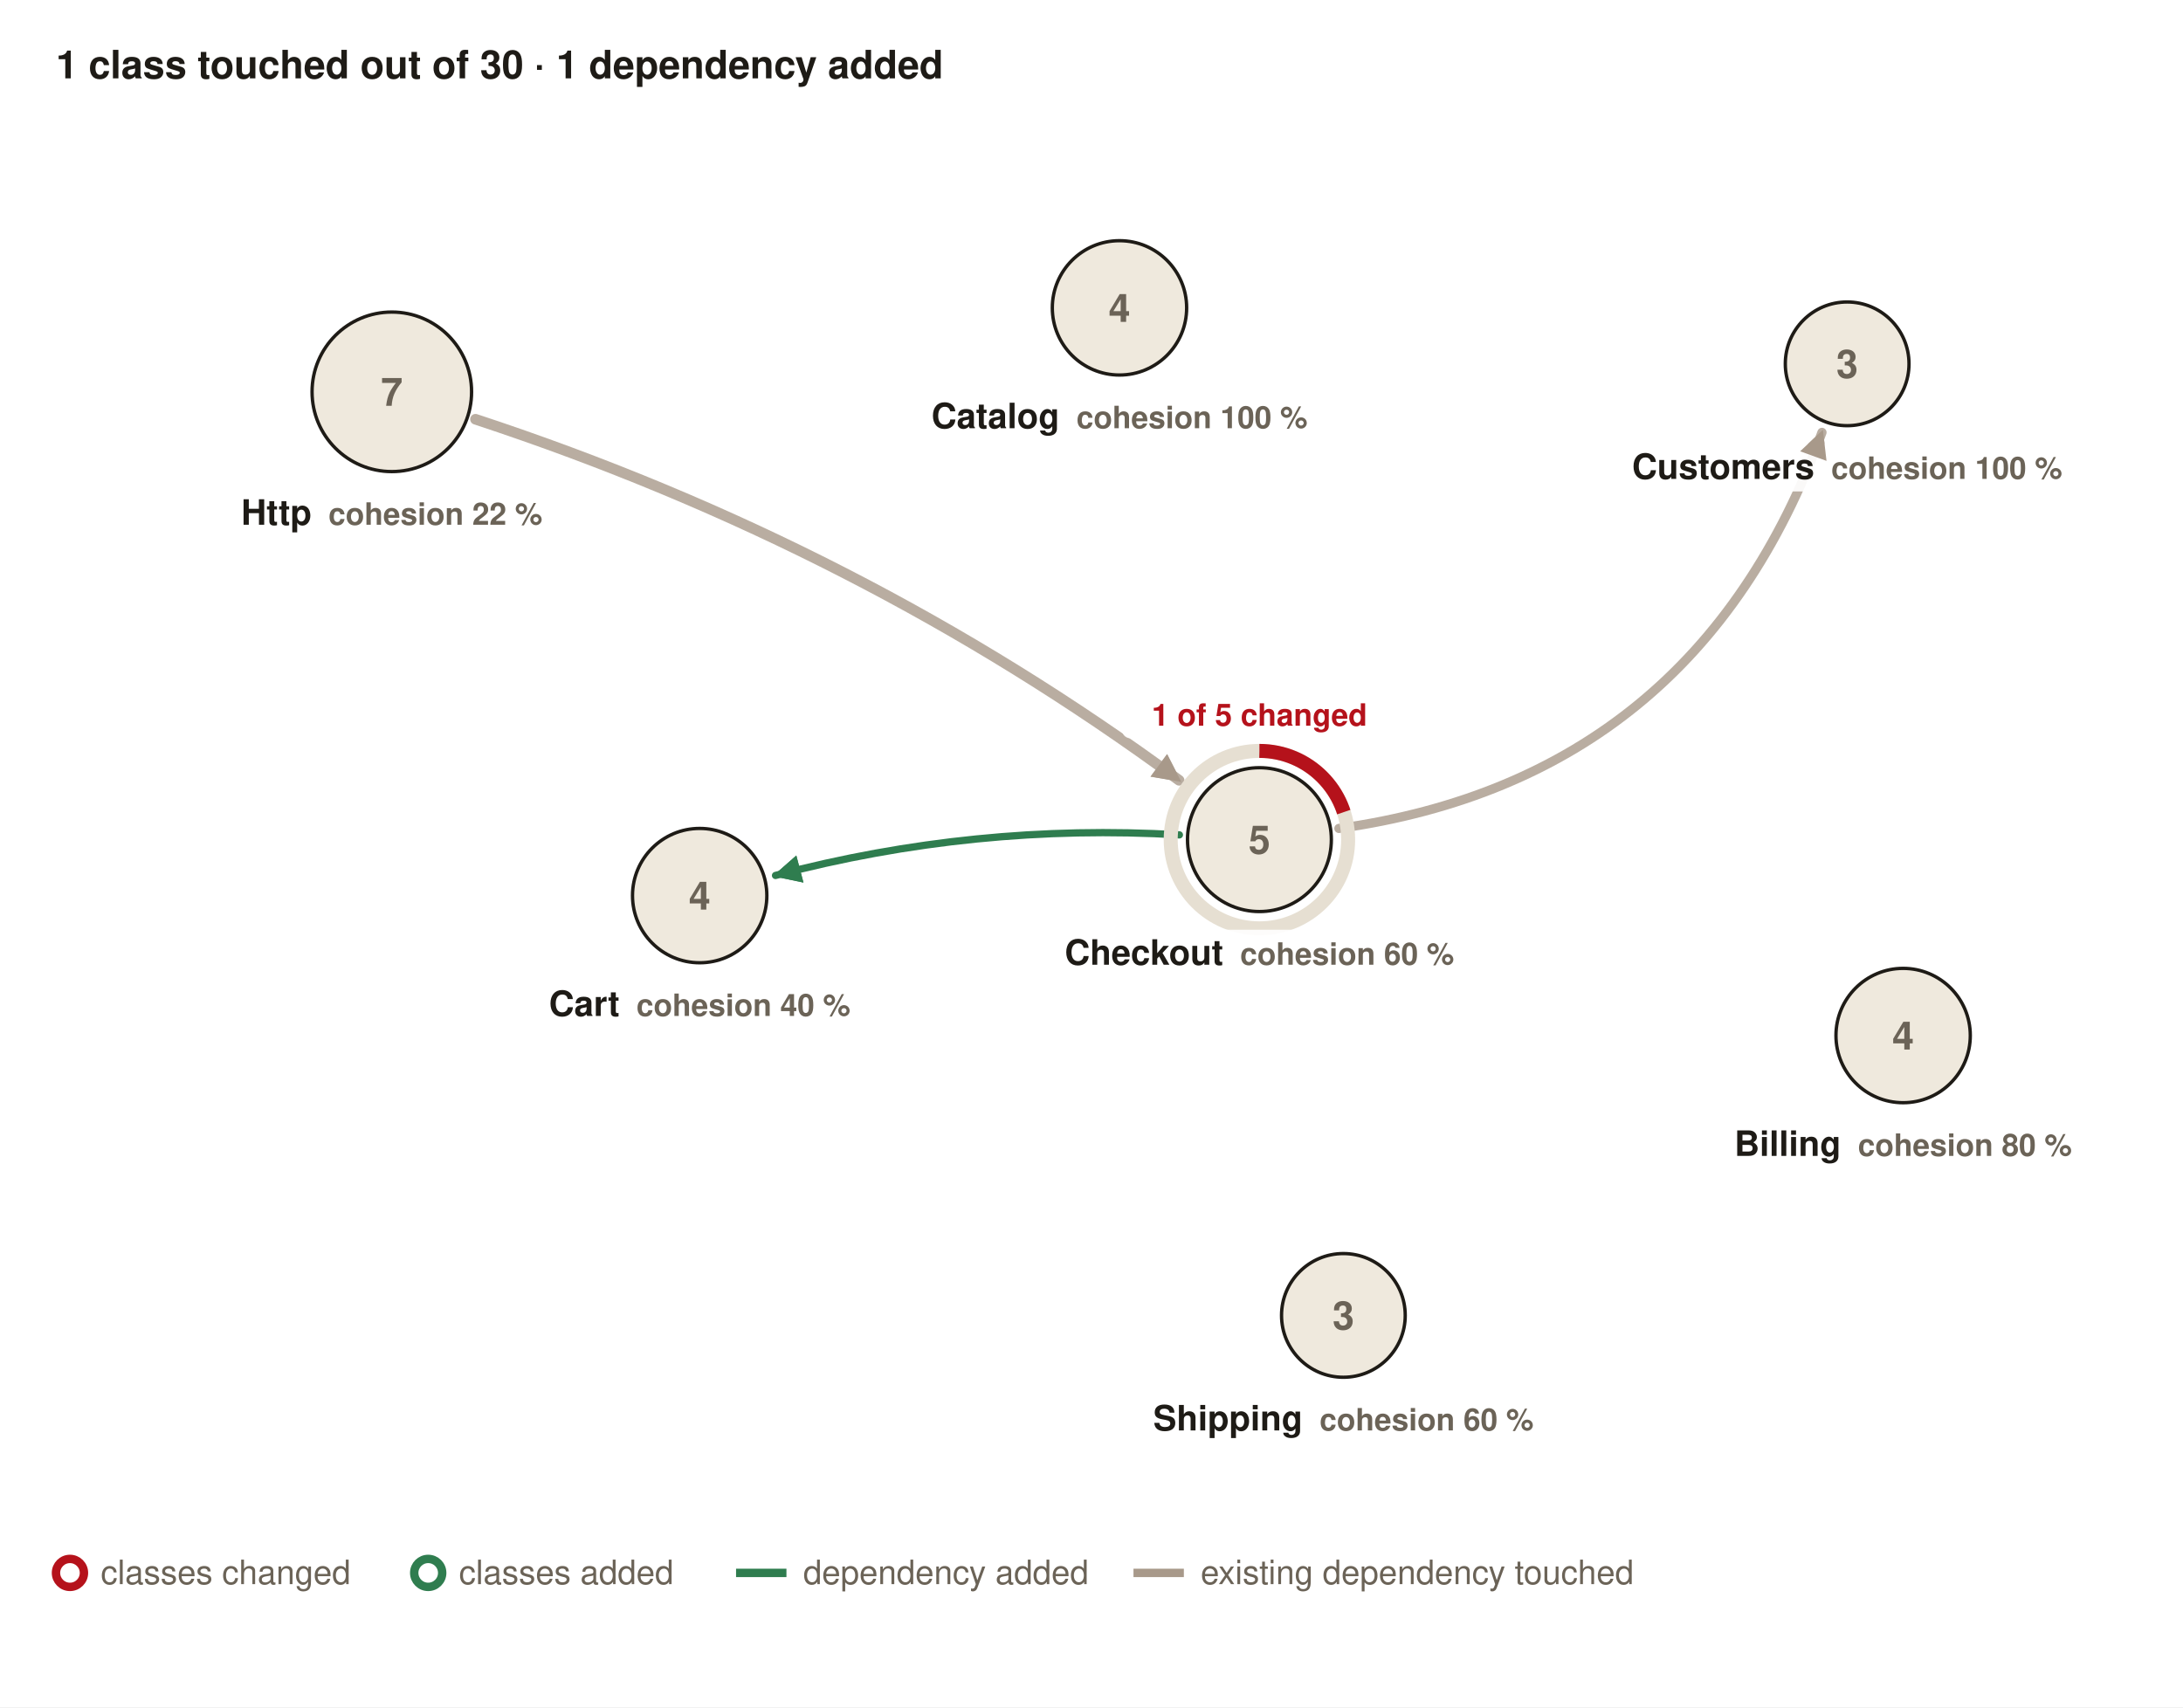
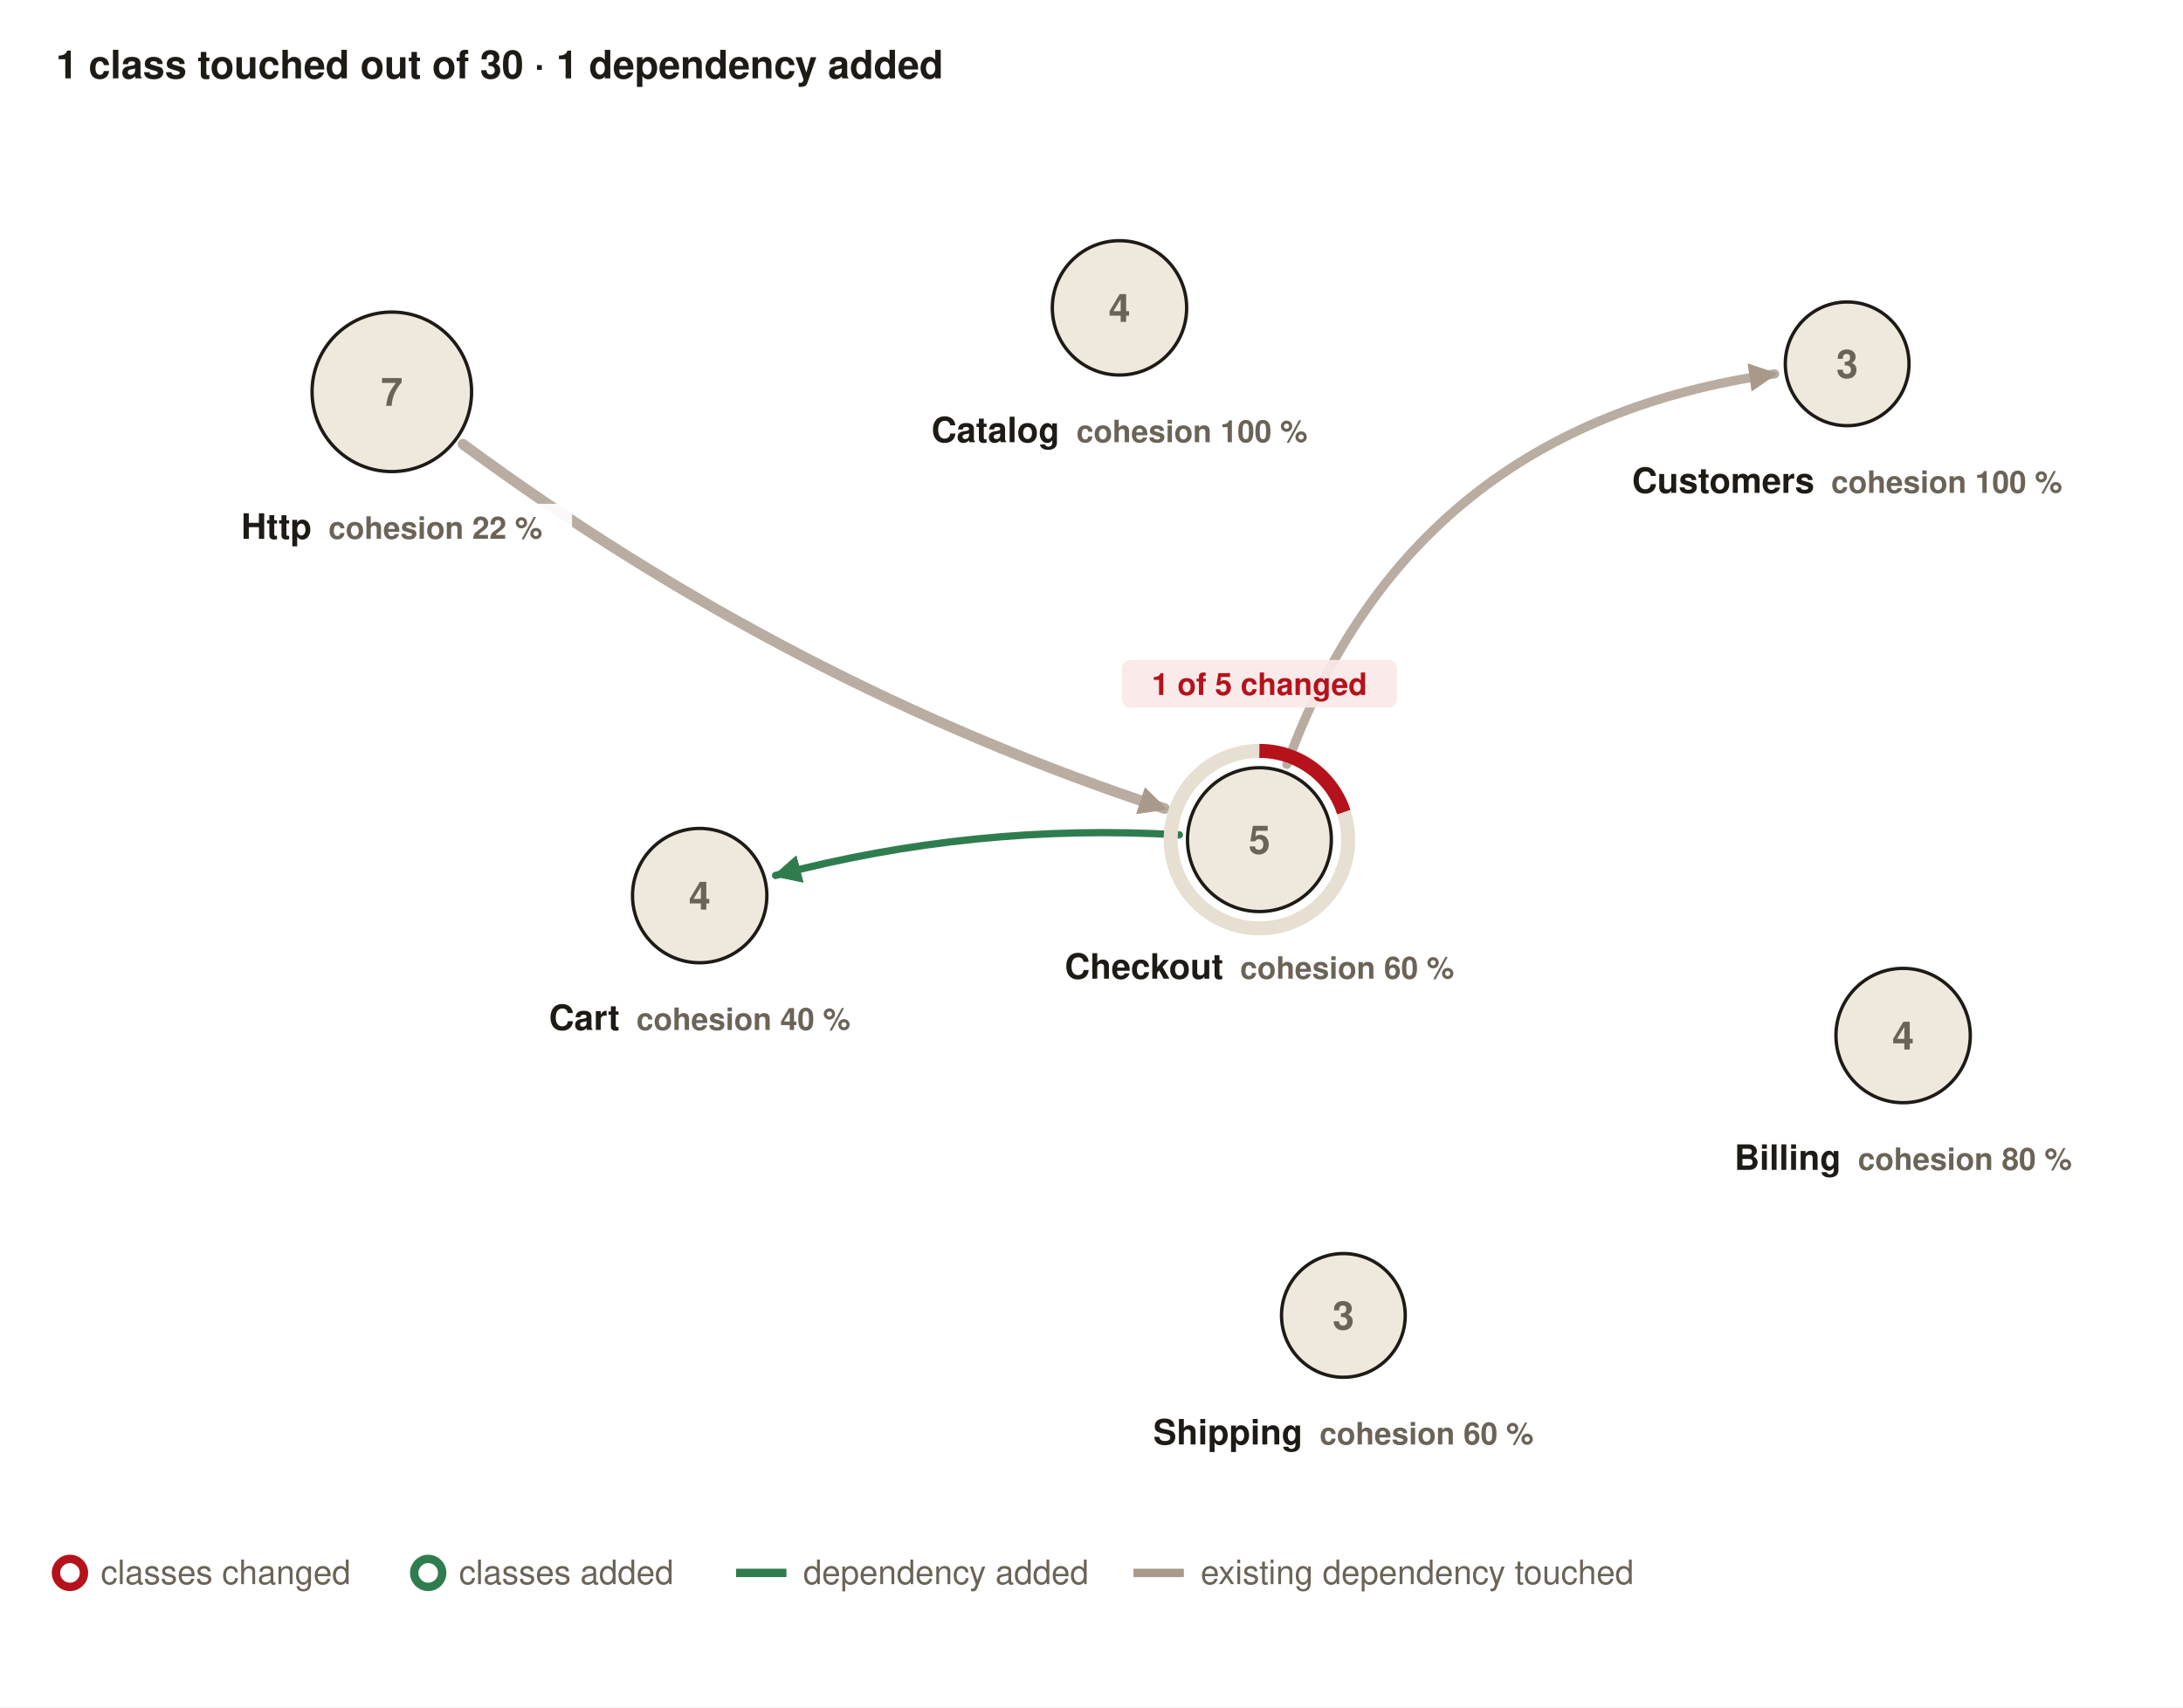
<svg xmlns="http://www.w3.org/2000/svg" viewBox="0 0 780 610" width="780" height="610" font-family="-apple-system, 'Segoe UI', Helvetica, Arial, sans-serif">
  <style>text{fill:#1e1b16}.sub{fill:#6b6357;font-size:11px}.hot{fill:#b5121b;font-size:11px;font-weight:600}.new{fill:#2f7d4f;font-size:11px;font-weight:600}.legend{fill:#6b6357;font-size:12px}.count{fill:#6b6357;font-size:14px;font-weight:600}</style>
  <defs>
    <marker id="arrow-edge" viewBox="0 0 10 10" refX="9" refY="5" markerUnits="userSpaceOnUse" markerWidth="10" markerHeight="10" orient="auto-start-reverse">
      <path d="M0 0 L10 5 L0 10 z" fill="#a8998a" />
    </marker>
    <marker id="arrow-added" viewBox="0 0 10 10" refX="9" refY="5" markerUnits="userSpaceOnUse" markerWidth="10" markerHeight="10" orient="auto-start-reverse">
      <path d="M0 0 L10 5 L0 10 z" fill="#2f7d4f" />
    </marker>
  </defs>
  <rect width="780" height="610" fill="#ffffff" />
  <text x="20" y="28" font-size="14" font-weight="600">1 class touched out of 30 · 1 dependency added</text>
-   <path d="M169.9 149.8 Q307.8 195.2 421.3 278.8" fill="none" stroke="#a8998a" stroke-width="3.8" stroke-linecap="round" opacity="0.8" marker-end="url(#arrow-edge)" />
-   <path d="M478.4 296.0 Q606.0 278.0 651.0 154.5" fill="none" stroke="#a8998a" stroke-width="3.3" stroke-linecap="round" opacity="0.8" marker-end="url(#arrow-edge)" />
+   <path d="M165.4 158.7 Q282.2 244.8 416.1 288.9" fill="none" stroke="#a8998a" stroke-width="3.8" stroke-linecap="round" opacity="0.8" marker-end="url(#arrow-edge)" />
+   <path d="M459.8 273.1 Q504.0 152.0 634.1 133.6" fill="none" stroke="#a8998a" stroke-width="3.3" stroke-linecap="round" opacity="0.8" marker-end="url(#arrow-edge)" />
  <path d="M421.4 298.3 Q348.4 294.0 277.1 312.8" fill="none" stroke="#2f7d4f" stroke-width="2.6" stroke-linecap="round" marker-end="url(#arrow-added)" />
  <circle cx="680" cy="370" r="24.0" fill="#efe9dd" stroke="#1e1b16" stroke-width="1.2" />
  <text x="680" y="375.0" text-anchor="middle" class="count">4</text>
-   <rect x="604.5" y="400.5" width="151.0" height="17" rx="3" fill="#ffffff" opacity="0.92" />
-   <text x="680" y="413.0" text-anchor="middle" font-size="12.5" font-weight="600">Billing<tspan dx="6" class="sub">cohesion 80 %</tspan>
+   <rect x="604.5" y="405.5" width="151.0" height="17" rx="3" fill="#ffffff" opacity="0.92" />
+   <text x="680" y="418.0" text-anchor="middle" font-size="12.5" font-weight="600">Billing<tspan dx="6" class="sub">cohesion 80 %</tspan>
  </text>
  <circle cx="400" cy="110" r="24.0" fill="#efe9dd" stroke="#1e1b16" stroke-width="1.2" />
  <text x="400" y="115.0" text-anchor="middle" class="count">4</text>
-   <rect x="321.3" y="140.5" width="157.4" height="17" rx="3" fill="#ffffff" opacity="0.92" />
-   <text x="400" y="153.0" text-anchor="middle" font-size="12.5" font-weight="600">Catalog<tspan dx="6" class="sub">cohesion 100 %</tspan>
+   <rect x="321.3" y="145.5" width="157.4" height="17" rx="3" fill="#ffffff" opacity="0.92" />
+   <text x="400" y="158.0" text-anchor="middle" font-size="12.5" font-weight="600">Catalog<tspan dx="6" class="sub">cohesion 100 %</tspan>
  </text>
  <circle cx="660" cy="130" r="22.1" fill="#efe9dd" stroke="#1e1b16" stroke-width="1.2" />
  <text x="660" y="135.0" text-anchor="middle" class="count">3</text>
-   <rect x="573.9" y="158.6" width="172.2" height="17" rx="3" fill="#ffffff" opacity="0.92" />
-   <text x="660" y="171.1" text-anchor="middle" font-size="12.5" font-weight="600">Customers<tspan dx="6" class="sub">cohesion 100 %</tspan>
+   <rect x="573.9" y="163.6" width="172.2" height="17" rx="3" fill="#ffffff" opacity="0.92" />
+   <text x="660" y="176.1" text-anchor="middle" font-size="12.5" font-weight="600">Customers<tspan dx="6" class="sub">cohesion 100 %</tspan>
  </text>
  <circle cx="140" cy="140" r="28.5" fill="#efe9dd" stroke="#1e1b16" stroke-width="1.2" />
  <text x="140" y="145.0" text-anchor="middle" class="count">7</text>
-   <rect x="75.6" y="175.0" width="128.8" height="17" rx="3" fill="#ffffff" opacity="0.92" />
-   <text x="140" y="187.5" text-anchor="middle" font-size="12.5" font-weight="600">Http<tspan dx="6" class="sub">cohesion 22 %</tspan>
+   <rect x="75.6" y="180.0" width="128.8" height="17" rx="3" fill="#ffffff" opacity="0.92" />
+   <text x="140" y="192.5" text-anchor="middle" font-size="12.5" font-weight="600">Http<tspan dx="6" class="sub">cohesion 22 %</tspan>
  </text>
  <circle cx="250" cy="320" r="24.0" fill="#efe9dd" stroke="#1e1b16" stroke-width="1.2" />
  <text x="250" y="325.0" text-anchor="middle" class="count">4</text>
-   <rect x="185.6" y="350.5" width="128.8" height="17" rx="3" fill="#ffffff" opacity="0.92" />
-   <text x="250" y="363.0" text-anchor="middle" font-size="12.5" font-weight="600">Cart<tspan dx="6" class="sub">cohesion 40 %</tspan>
+   <rect x="185.6" y="355.5" width="128.8" height="17" rx="3" fill="#ffffff" opacity="0.92" />
+   <text x="250" y="368.0" text-anchor="middle" font-size="12.5" font-weight="600">Cart<tspan dx="6" class="sub">cohesion 40 %</tspan>
  </text>
  <circle cx="450" cy="300" r="31.7" fill="none" stroke="#e6dfd2" stroke-width="5" />
  <circle cx="450" cy="300" r="31.7" fill="none" stroke="#b5121b" stroke-width="5" stroke-dasharray="39.8 198.9" transform="rotate(-90 450 300)" />
-   <rect x="400.9" y="246.8" width="98.2" height="17" rx="3" fill="#ffffff" opacity="0.92" />
-   <text x="450" y="259.3" text-anchor="middle" class="hot">1 of 5 changed</text>
+   <rect x="400.9" y="235.8" width="98.2" height="17" rx="3" fill="#fbe8e8" opacity="0.92" />
+   <text x="450" y="248.3" text-anchor="middle" class="hot">1 of 5 changed</text>
  <circle cx="450" cy="300" r="25.7" fill="#efe9dd" stroke="#1e1b16" stroke-width="1.2" />
  <text x="450" y="305.0" text-anchor="middle" class="count">5</text>
-   <rect x="370.8" y="332.2" width="158.4" height="17" rx="3" fill="#ffffff" opacity="0.92" />
-   <text x="450" y="344.7" text-anchor="middle" font-size="12.5" font-weight="600">Checkout<tspan dx="6" class="sub">cohesion 60 %</tspan>
+   <rect x="370.8" y="337.2" width="158.4" height="17" rx="3" fill="#ffffff" opacity="0.92" />
+   <text x="450" y="349.7" text-anchor="middle" font-size="12.5" font-weight="600">Checkout<tspan dx="6" class="sub">cohesion 60 %</tspan>
  </text>
  <circle cx="480" cy="470" r="22.1" fill="#efe9dd" stroke="#1e1b16" stroke-width="1.2" />
  <text x="480" y="475.0" text-anchor="middle" class="count">3</text>
-   <rect x="400.8" y="498.6" width="158.4" height="17" rx="3" fill="#ffffff" opacity="0.92" />
-   <text x="480" y="511.1" text-anchor="middle" font-size="12.5" font-weight="600">Shipping<tspan dx="6" class="sub">cohesion 60 %</tspan>
+   <rect x="400.8" y="503.6" width="158.4" height="17" rx="3" fill="#ffffff" opacity="0.92" />
+   <text x="480" y="516.1" text-anchor="middle" font-size="12.5" font-weight="600">Shipping<tspan dx="6" class="sub">cohesion 60 %</tspan>
  </text>
-   <path d="M169.9 149.8 Q307.8 195.2 421.3 278.8" fill="none" stroke="none" marker-end="url(#arrow-edge)" />
-   <path d="M478.4 296.0 Q606.0 278.0 651.0 154.5" fill="none" stroke="none" marker-end="url(#arrow-edge)" />
+   <path d="M165.4 158.7 Q282.2 244.8 416.1 288.9" fill="none" stroke="none" marker-end="url(#arrow-edge)" />
+   <path d="M459.8 273.1 Q504.0 152.0 634.1 133.6" fill="none" stroke="none" marker-end="url(#arrow-edge)" />
  <path d="M421.4 298.3 Q348.4 294.0 277.1 312.8" fill="none" stroke="none" marker-end="url(#arrow-added)" />
  <circle cx="25" cy="562" r="5" fill="none" stroke="#b5121b" stroke-width="3" />
  <text x="36" y="566" class="legend">classes changed</text>
  <circle cx="153" cy="562" r="5" fill="none" stroke="#2f7d4f" stroke-width="3" />
  <text x="164" y="566" class="legend">classes added</text>
  <line x1="263" y1="562" x2="281" y2="562" stroke="#2f7d4f" stroke-width="3" />
  <text x="287" y="566" class="legend">dependency added</text>
  <line x1="405" y1="562" x2="423" y2="562" stroke="#a8998a" stroke-width="3" />
  <text x="429" y="566" class="legend">existing dependency touched</text>
</svg>
